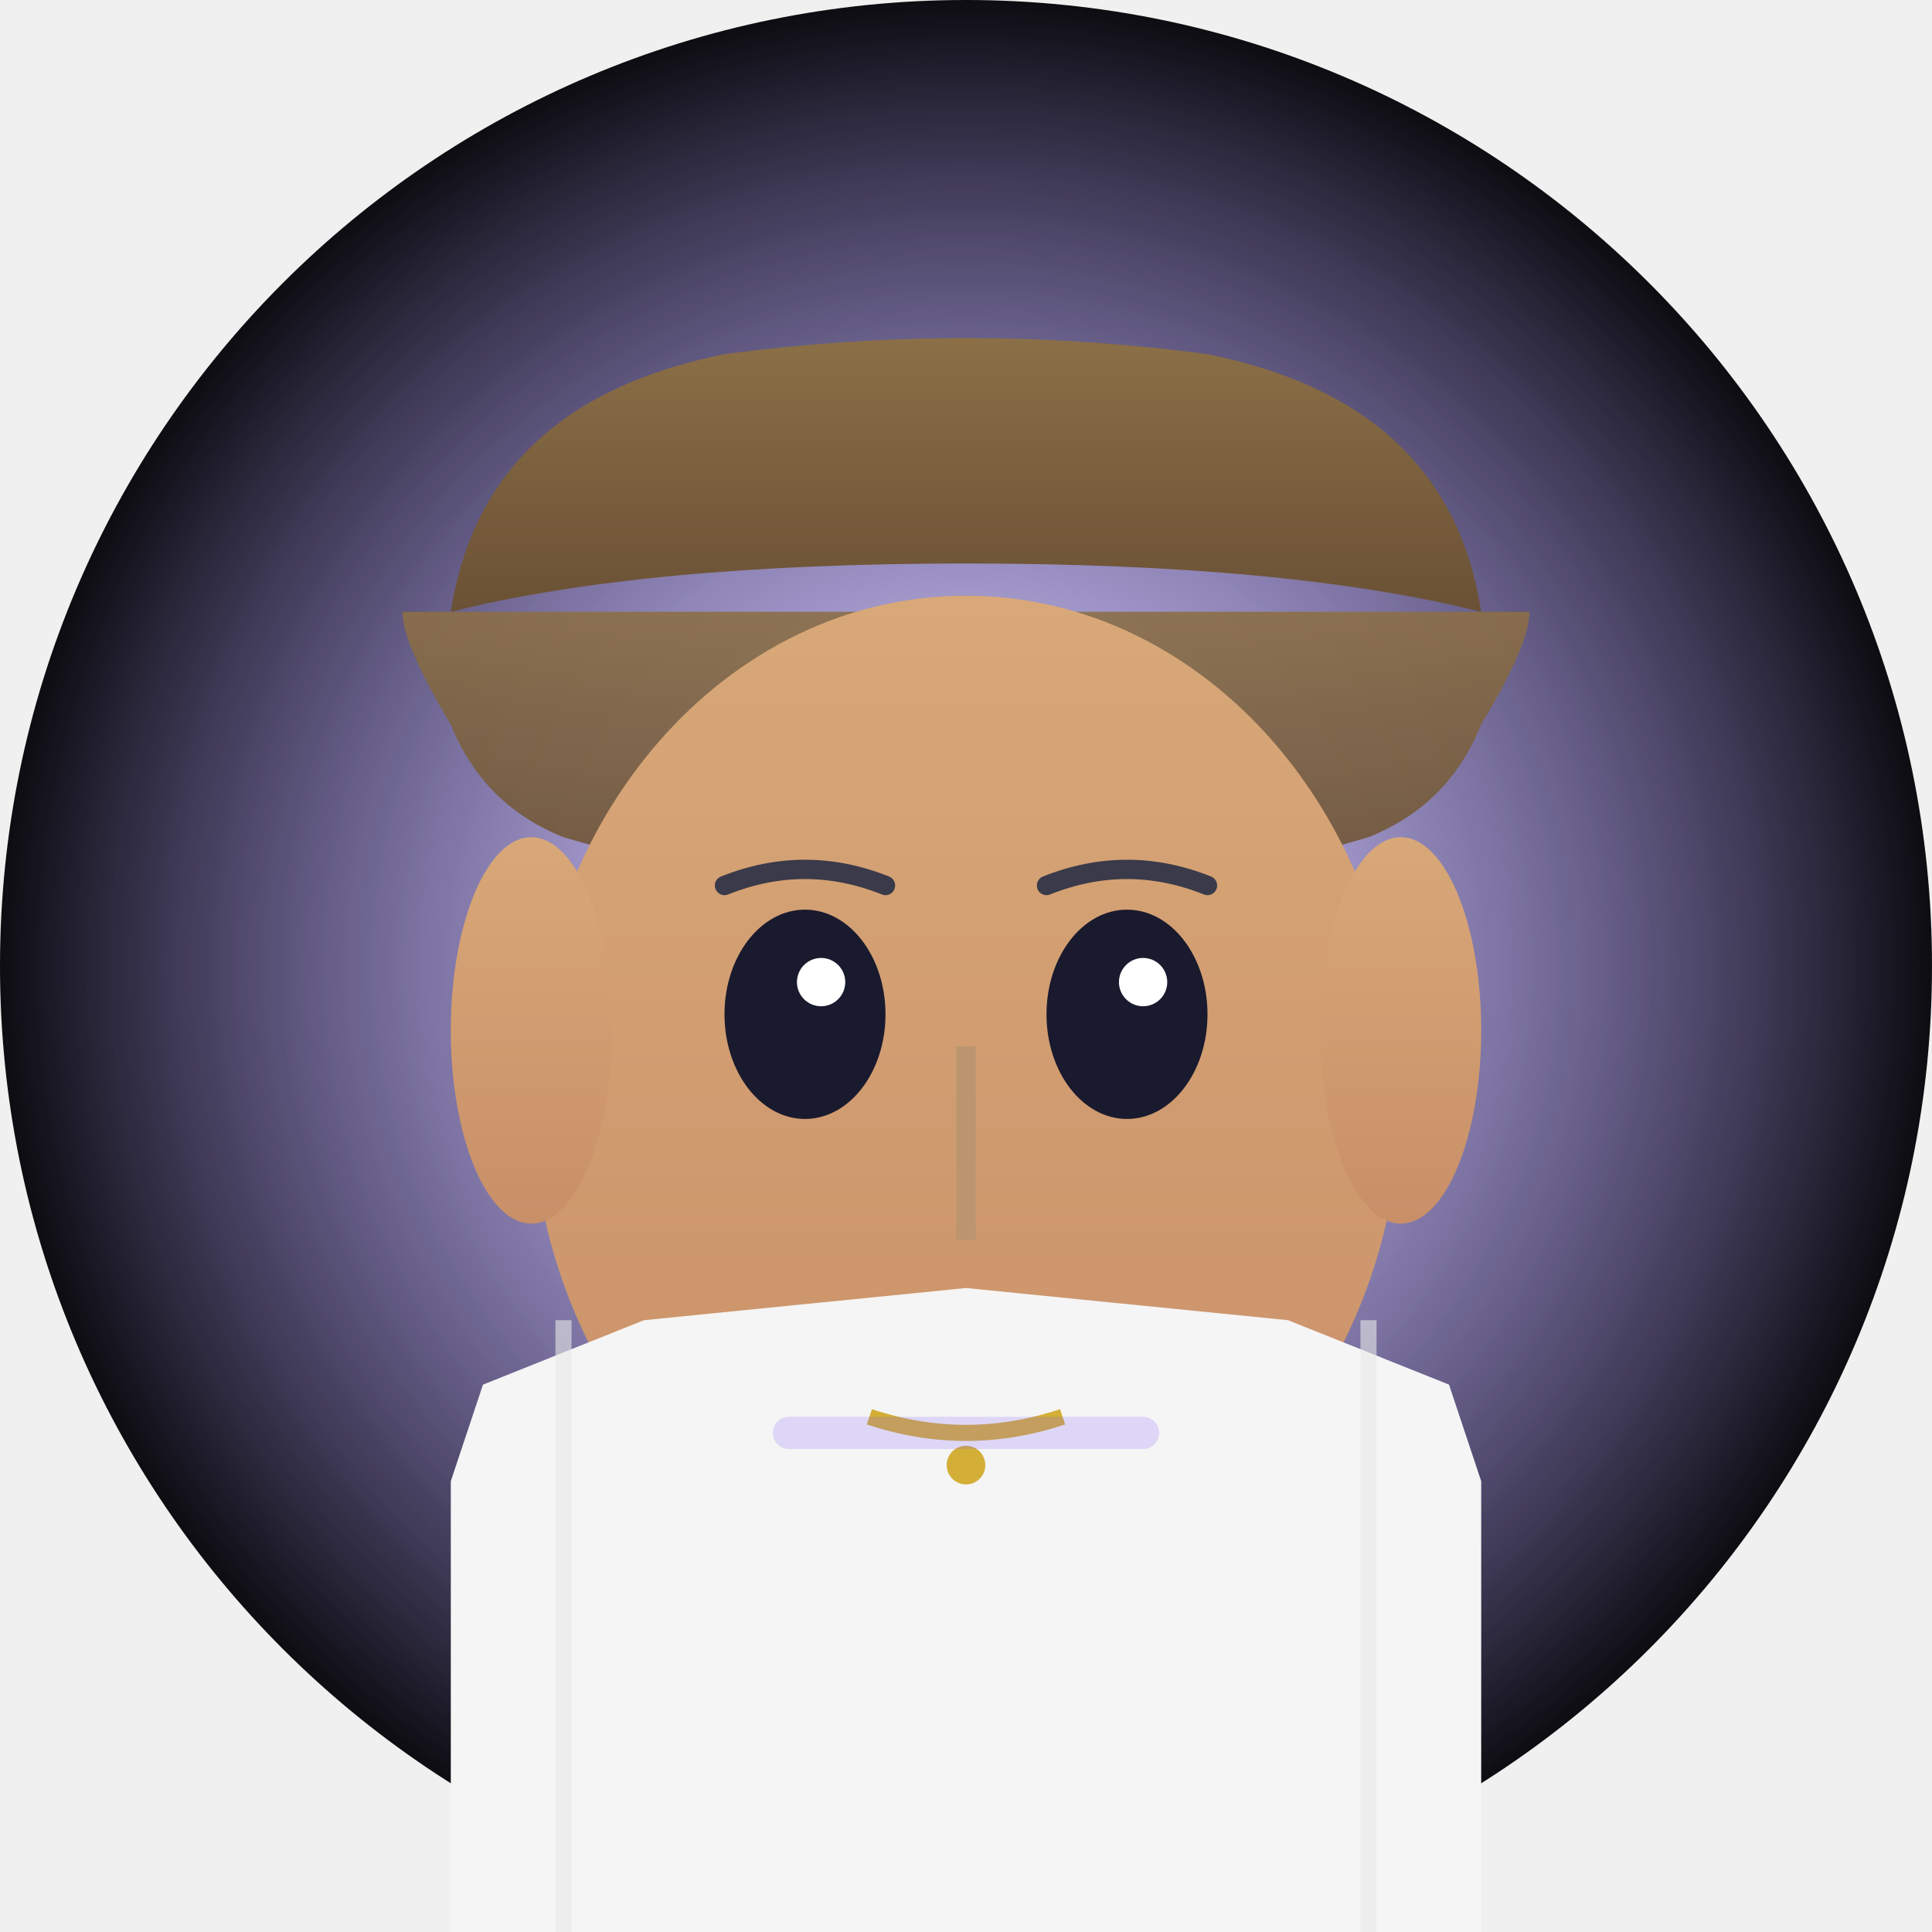
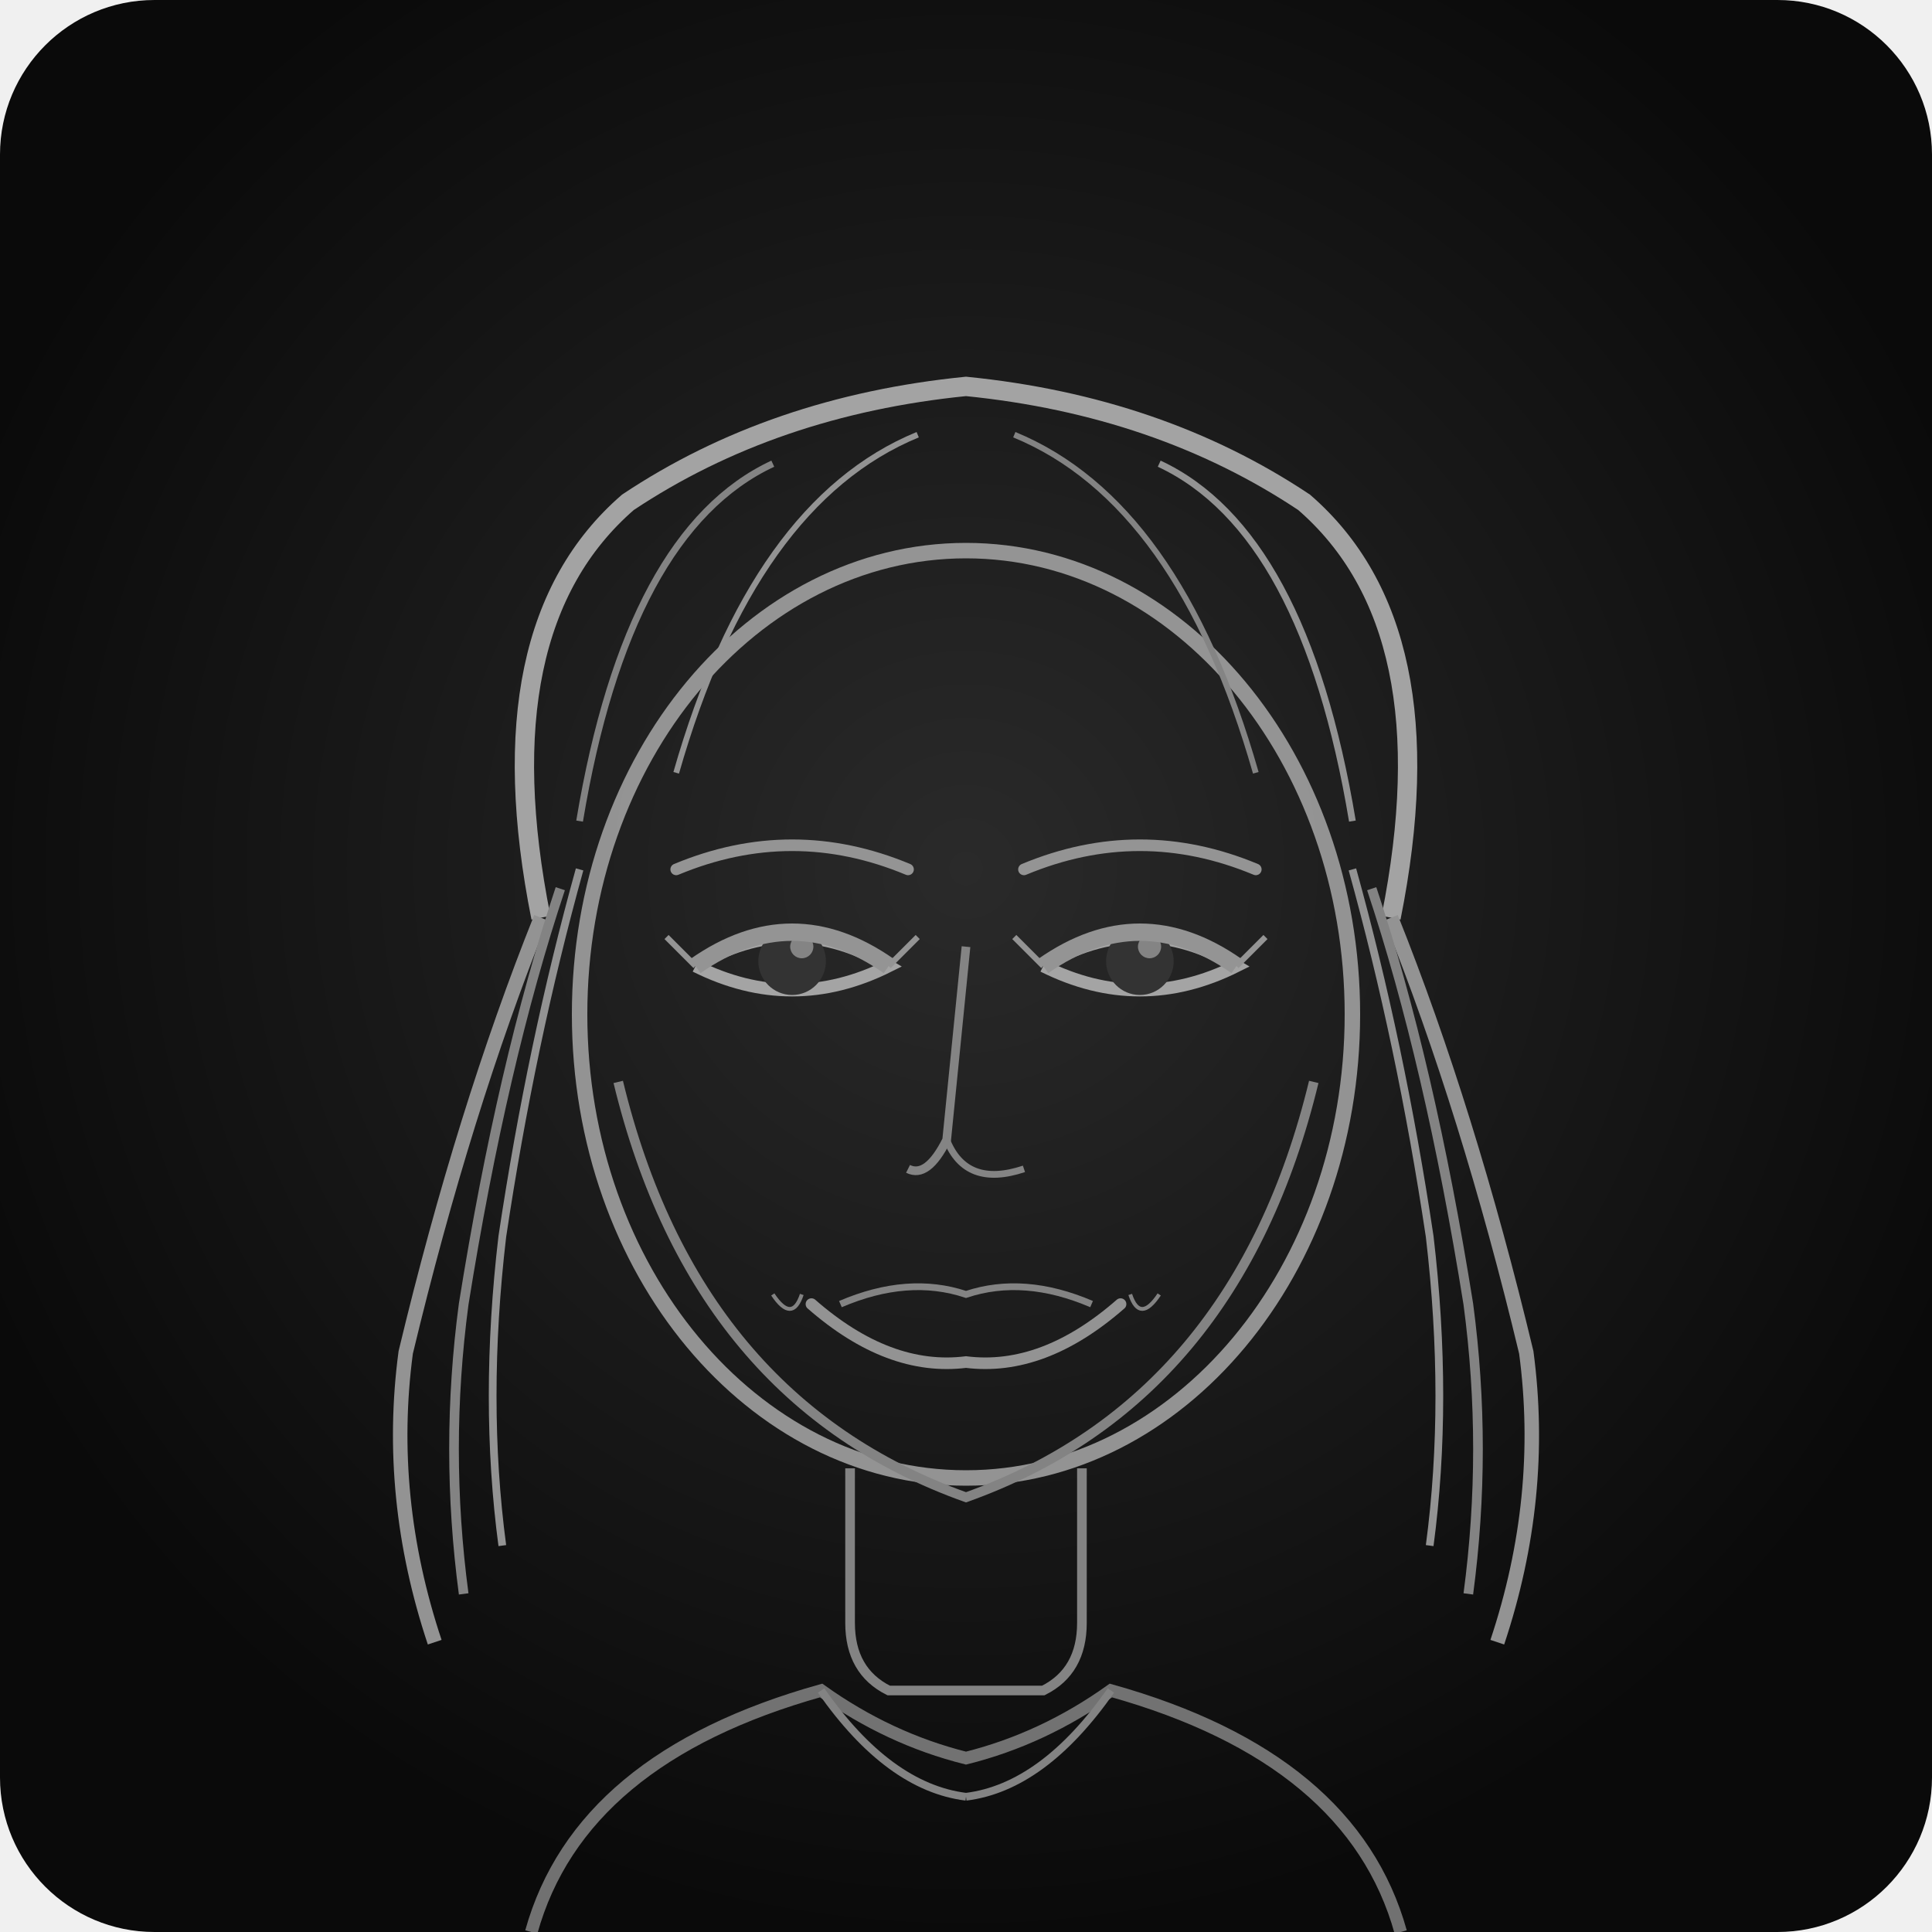
- <svg xmlns="http://www.w3.org/2000/svg" viewBox="0 0 120 120">
+ <svg xmlns="http://www.w3.org/2000/svg" viewBox="0 0 200 200">
  <defs>
-     <linearGradient id="skinS" x1="0%" y1="0%" x2="0%" y2="100%">
-       <stop offset="0%" style="stop-color:#D8A878;stop-opacity:1" />
-       <stop offset="100%" style="stop-color:#C98F68;stop-opacity:1" />
-     </linearGradient>
-     <radialGradient id="bgS" cx="50%" cy="50%" r="50%">
-       <stop offset="0%" style="stop-color:#7C5CFC;stop-opacity:0.2" />
-       <stop offset="100%" style="stop-color:#0A0A0E;stop-opacity:1" />
+     <radialGradient id="bg-s" cx="50%" cy="45%" r="55%">
+       <stop offset="0%" stop-color="#2a2a2a" />
+       <stop offset="100%" stop-color="#0a0a0a" />
    </radialGradient>
-     <linearGradient id="hairS" x1="0%" y1="0%" x2="0%" y2="100%">
-       <stop offset="0%" style="stop-color:#8B6F47;stop-opacity:1" />
-       <stop offset="100%" style="stop-color:#6B5135;stop-opacity:1" />
-     </linearGradient>
  </defs>
-   <circle cx="60" cy="60" r="60" fill="url(#bgS)" />
-   <path d="M 28 38 Q 30 25 45 22 Q 60 20 75 22 Q 90 25 92 38 Q 80 35 60 35 Q 40 35 28 38" fill="url(#hairS)" />
-   <path d="M 25 38 Q 25 40 28 45 Q 30 50 35 52 Q 45 55 60 56 Q 75 55 85 52 Q 90 50 92 45 Q 95 40 95 38" fill="url(#hairS)" opacity="0.9" />
-   <ellipse cx="60" cy="68" rx="27" ry="31" fill="url(#skinS)" />
-   <ellipse cx="33" cy="64" rx="5" ry="12" fill="url(#skinS)" />
-   <ellipse cx="87" cy="64" rx="5" ry="12" fill="url(#skinS)" />
-   <ellipse cx="50" cy="63" rx="5" ry="6.5" fill="#1a1a2e" />
-   <ellipse cx="70" cy="63" rx="5" ry="6.5" fill="#1a1a2e" />
-   <circle cx="51" cy="61" r="1.5" fill="#ffffff" />
-   <circle cx="71" cy="61" r="1.5" fill="#ffffff" />
-   <path d="M 45 55 Q 50 53 55 55" stroke="#3A3A4A" stroke-width="1.2" fill="none" stroke-linecap="round" />
-   <path d="M 65 55 Q 70 53 75 55" stroke="#3A3A4A" stroke-width="1.2" fill="none" stroke-linecap="round" />
-   <path d="M 60 65 L 60 77" stroke="#BA956E" stroke-width="1.2" fill="none" />
-   <path d="M 48 82 Q 60 87 72 82" stroke="#A97C60" stroke-width="1.5" fill="none" stroke-linecap="round" />
-   <path d="M 48 82 Q 60 85 72 82" fill="#D4A574" opacity="0.3" />
-   <path d="M 28 92 L 30 86 L 40 82 L 60 80 L 80 82 L 90 86 L 92 92 L 92 120 L 28 120 Z" fill="#F5F5F5" />
-   <path d="M 54 88 Q 60 90 66 88" stroke="#D4AF37" stroke-width="1" fill="none" />
-   <circle cx="60" cy="91" r="1.2" fill="#D4AF37" />
-   <line x1="35" y1="82" x2="35" y2="120" stroke="#E8E8E8" stroke-width="1" opacity="0.6" />
-   <line x1="85" y1="82" x2="85" y2="120" stroke="#E8E8E8" stroke-width="1" opacity="0.6" />
-   <rect x="48" y="88" width="24" height="2" fill="#7C5CFC" opacity="0.2" rx="1" />
+   <rect width="200" height="200" fill="url(#bg-s)" rx="16" />
+   <g opacity="0.95">
+     <path d="M 88 152 L 88 168 Q 88 173 92 175 L 108 175 Q 112 173 112 168 L 112 152" fill="none" stroke="#888" stroke-width="1" />
+     <path d="M 55 200 Q 60 182 85 175 Q 92 180 100 182 Q 108 180 115 175 Q 140 182 145 200" fill="none" stroke="#777" stroke-width="1.3" />
+     <path d="M 85 175 Q 92 185 100 186" fill="none" stroke="#888" stroke-width="0.8" />
+     <path d="M 115 175 Q 108 185 100 186" fill="none" stroke="#888" stroke-width="0.8" />
+     <ellipse cx="100" cy="105" rx="40" ry="48" fill="none" stroke="#999" stroke-width="1.6" />
+     <path d="M 64 112 Q 72 145 100 155 Q 128 145 136 112" fill="none" stroke="#888" stroke-width="1" />
+     <path d="M 56 95 Q 50 65 65 52 Q 80 42 100 40 Q 120 42 135 52 Q 150 65 144 95" fill="none" stroke="#aaa" stroke-width="2" />
+     <path d="M 56 95 Q 48 115 42 140 Q 40 155 45 170" fill="none" stroke="#999" stroke-width="1.5" />
+     <path d="M 58 92 Q 52 110 48 135 Q 46 150 48 165" fill="none" stroke="#888" stroke-width="1" />
+     <path d="M 60 90 Q 55 108 52 128 Q 50 145 52 160" fill="none" stroke="#999" stroke-width="0.8" />
+     <path d="M 144 95 Q 152 115 158 140 Q 160 155 155 170" fill="none" stroke="#999" stroke-width="1.5" />
+     <path d="M 142 92 Q 148 110 152 135 Q 154 150 152 165" fill="none" stroke="#888" stroke-width="1" />
+     <path d="M 140 90 Q 145 108 148 128 Q 150 145 148 160" fill="none" stroke="#999" stroke-width="0.8" />
+     <path d="M 60 85 Q 65 55 80 48" fill="none" stroke="#888" stroke-width="0.7" />
+     <path d="M 70 80 Q 78 52 95 45" fill="none" stroke="#999" stroke-width="0.6" />
+     <path d="M 130 80 Q 122 52 105 45" fill="none" stroke="#888" stroke-width="0.6" />
+     <path d="M 140 85 Q 135 55 120 48" fill="none" stroke="#999" stroke-width="0.7" />
+     <path d="M 72 100 Q 82 94 92 100 Q 82 105 72 100" fill="none" stroke="#aaa" stroke-width="1.3" />
+     <path d="M 108 100 Q 118 94 128 100 Q 118 105 108 100" fill="none" stroke="#aaa" stroke-width="1.3" />
+     <circle cx="82" cy="99.5" r="3.5" fill="#333" />
+     <circle cx="118" cy="99.5" r="3.5" fill="#333" />
+     <circle cx="83" cy="98" r="1.2" fill="#888" />
+     <circle cx="119" cy="98" r="1.2" fill="#888" />
+     <path d="M 72 100 Q 82 93 92 100" fill="none" stroke="#999" stroke-width="1.8" />
+     <path d="M 108 100 Q 118 93 128 100" fill="none" stroke="#999" stroke-width="1.8" />
+     <path d="M 72 100 L 69 97" stroke="#999" stroke-width="0.6" />
+     <path d="M 92 100 L 95 97" stroke="#999" stroke-width="0.6" />
+     <path d="M 108 100 L 105 97" stroke="#999" stroke-width="0.6" />
+     <path d="M 128 100 L 131 97" stroke="#999" stroke-width="0.6" />
+     <path d="M 70 90 Q 82 85 94 90" fill="none" stroke="#999" stroke-width="1.2" stroke-linecap="round" />
+     <path d="M 106 90 Q 118 85 130 90" fill="none" stroke="#999" stroke-width="1.2" stroke-linecap="round" />
+     <path d="M 100 98 L 98 118 Q 96 122 94 121" fill="none" stroke="#888" stroke-width="0.9" />
+     <path d="M 98 118 Q 100 123 106 121" fill="none" stroke="#888" stroke-width="0.7" />
+     <path d="M 84 135 Q 92 142 100 141 Q 108 142 116 135" fill="none" stroke="#999" stroke-width="1.2" stroke-linecap="round" />
+     <path d="M 87 135 Q 94 132 100 134 Q 106 132 113 135" fill="none" stroke="#888" stroke-width="0.7" />
+     <path d="M 80 134 Q 82 137 83 134" fill="none" stroke="#888" stroke-width="0.4" />
+     <path d="M 117 134 Q 118 137 120 134" fill="none" stroke="#888" stroke-width="0.4" />
+   </g>
</svg>
